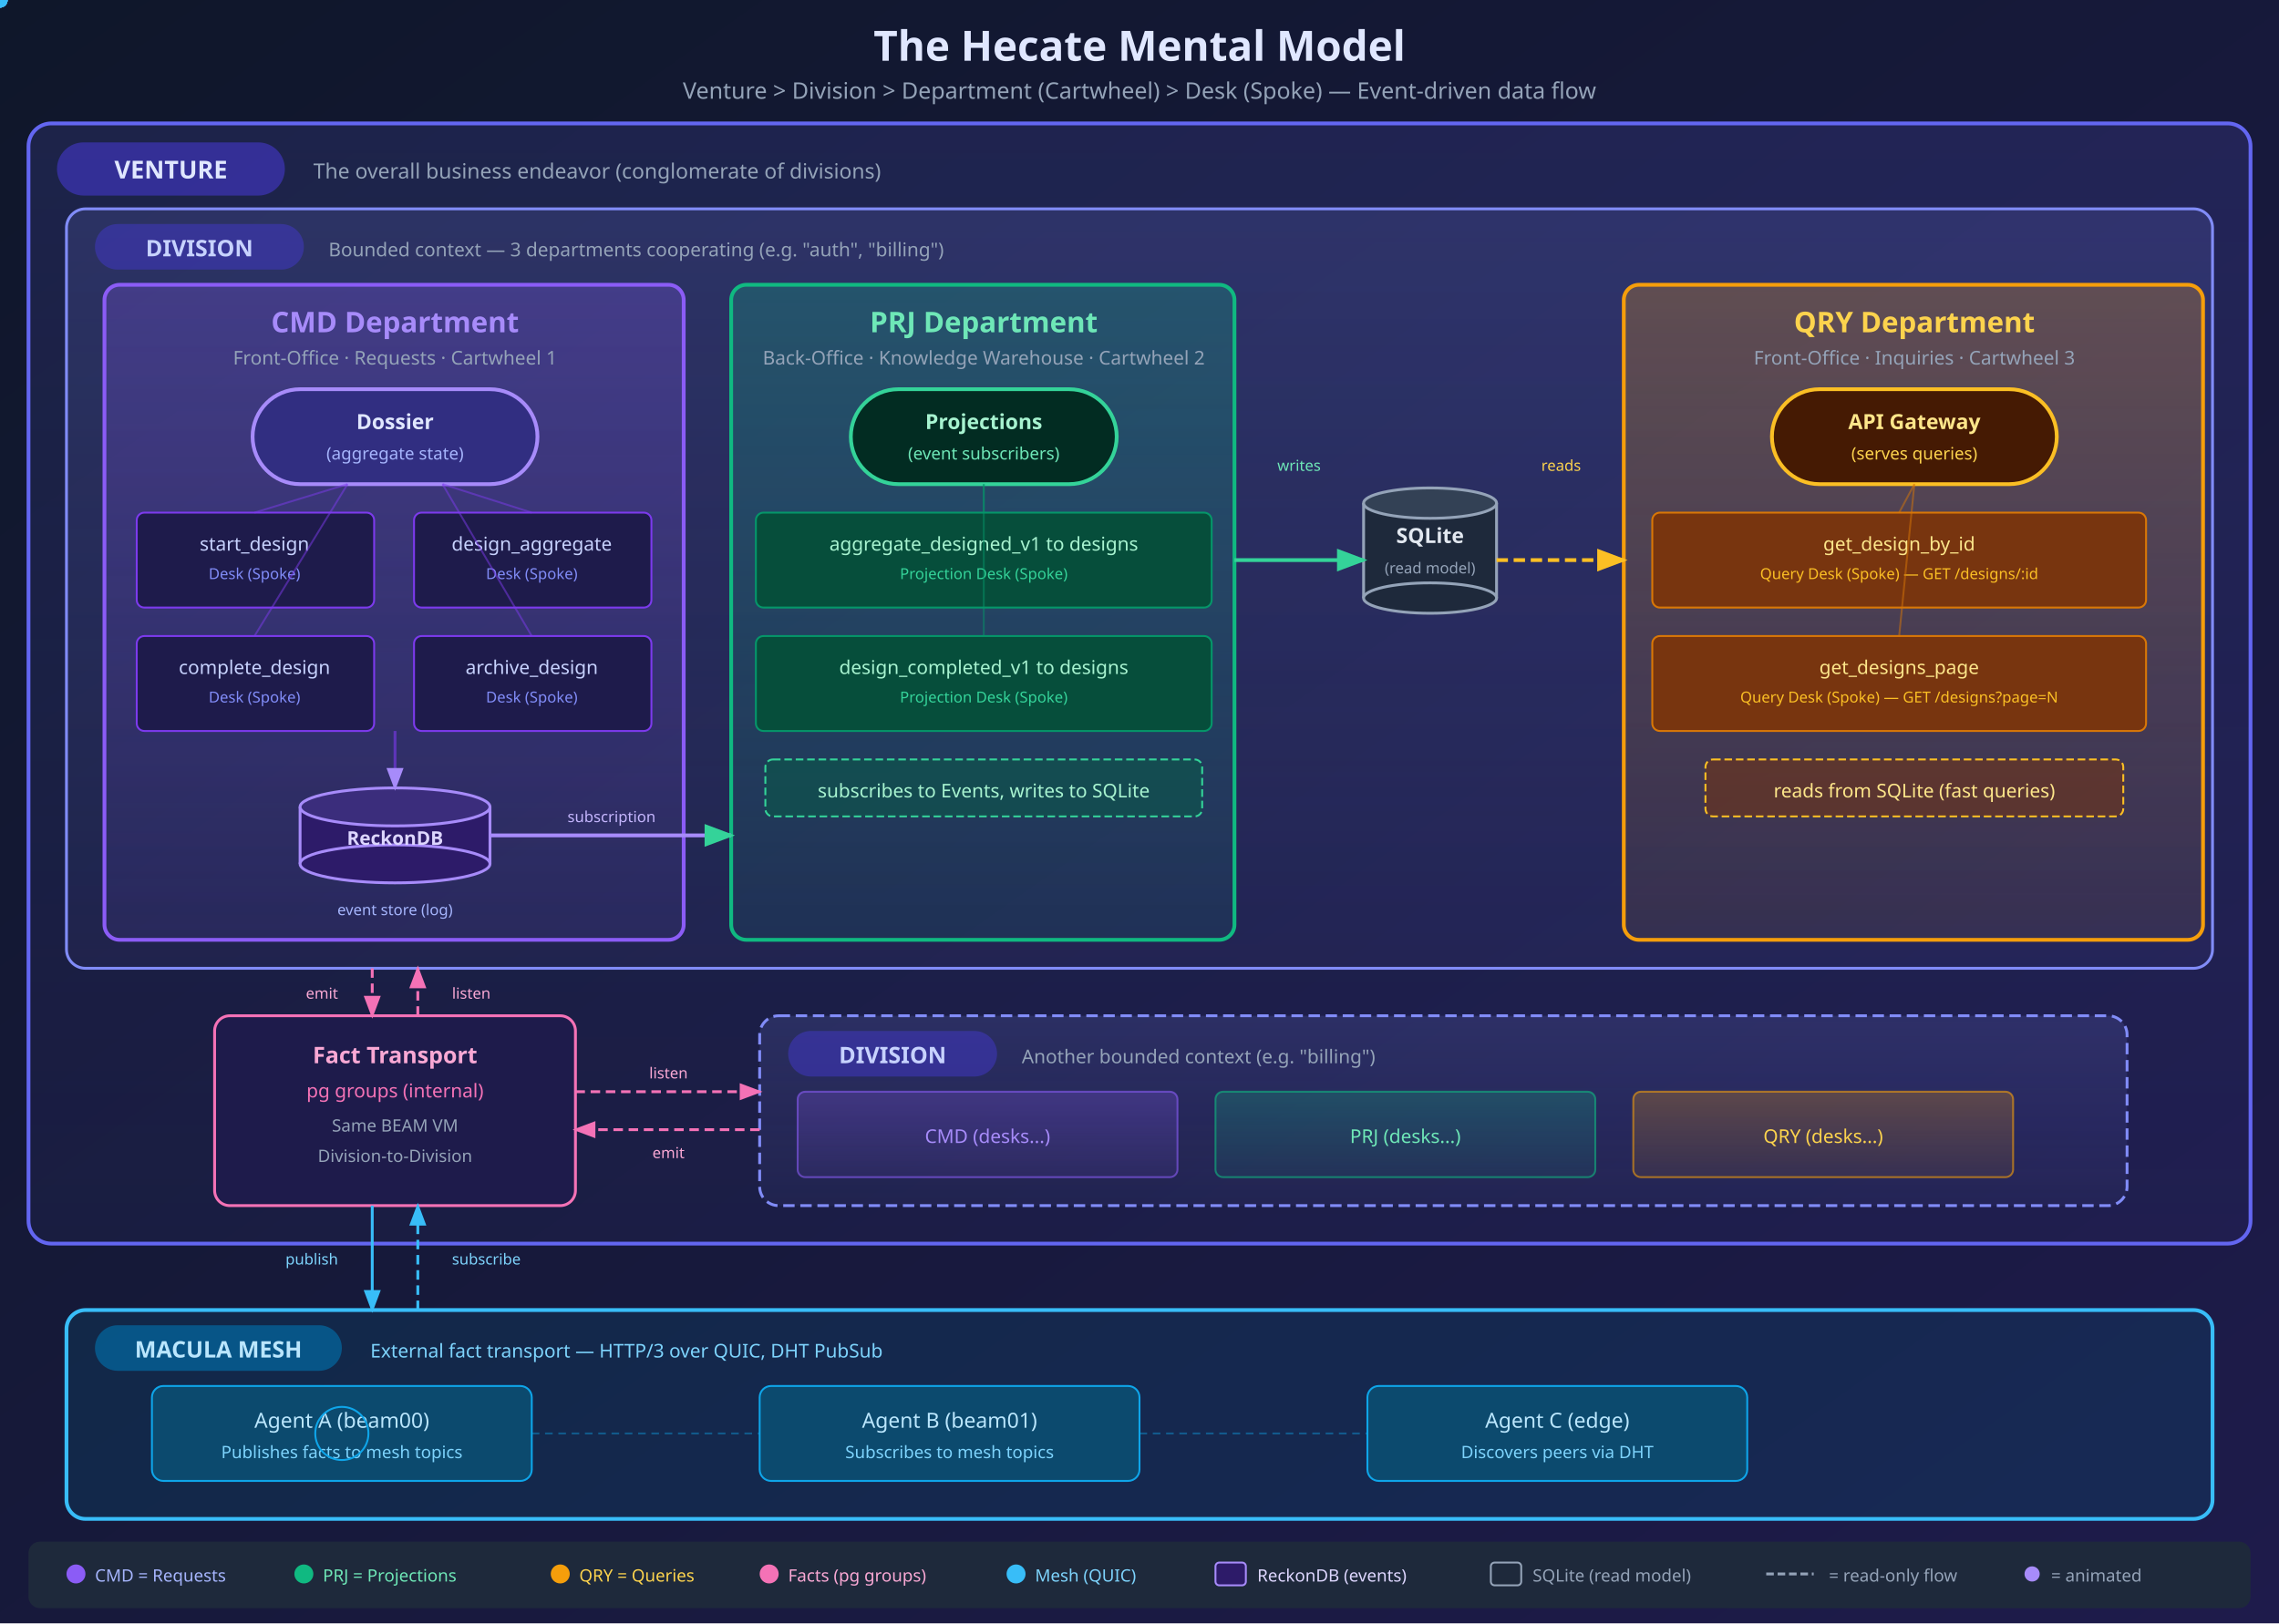
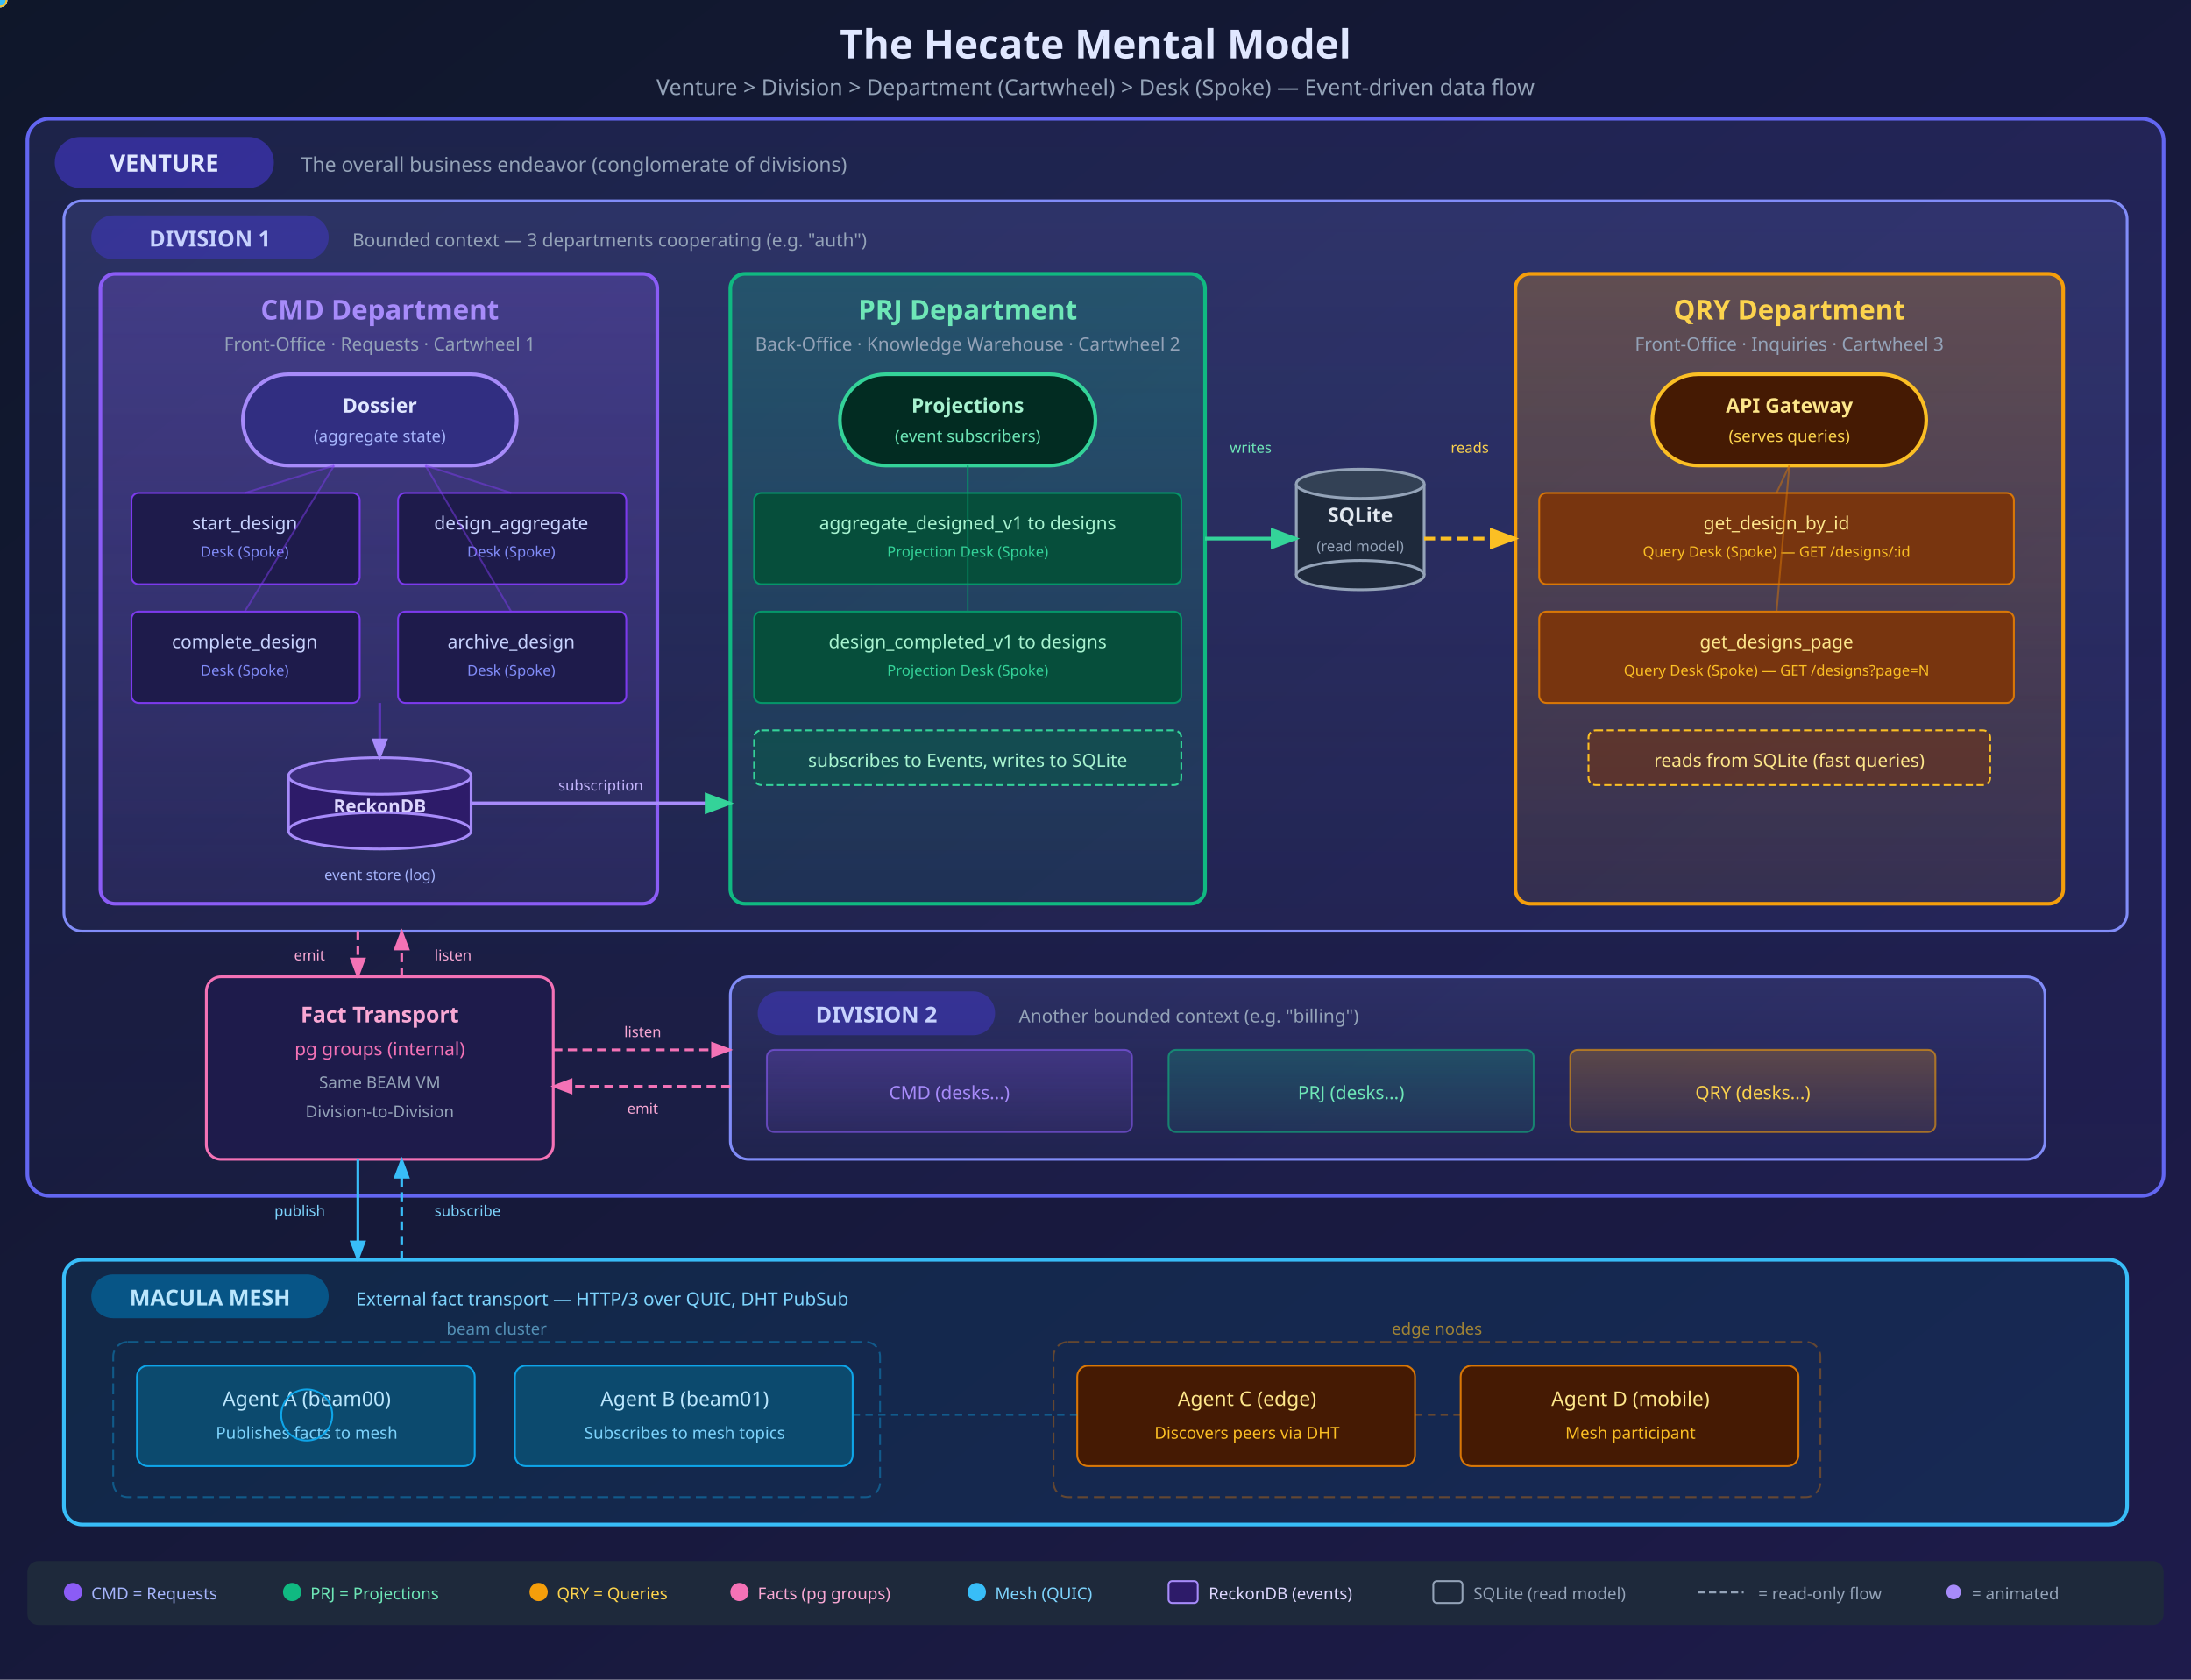
- <svg xmlns="http://www.w3.org/2000/svg" viewBox="0 0 1200 855">
+ <svg xmlns="http://www.w3.org/2000/svg" viewBox="0 0 1200 920">
  <defs>
    <linearGradient id="bgGrad" x1="0%" y1="0%" x2="100%" y2="100%">
      <stop offset="0%" stop-color="#0F172A" />
      <stop offset="100%" stop-color="#1E1B4B" />
    </linearGradient>
    <linearGradient id="ventureGrad" x1="0%" y1="0%" x2="0%" y2="100%">
      <stop offset="0%" stop-color="#6366F1" stop-opacity="0.15" />
      <stop offset="100%" stop-color="#6366F1" stop-opacity="0.05" />
    </linearGradient>
    <linearGradient id="divisionGrad" x1="0%" y1="0%" x2="0%" y2="100%">
      <stop offset="0%" stop-color="#818CF8" stop-opacity="0.15" />
      <stop offset="100%" stop-color="#818CF8" stop-opacity="0.05" />
    </linearGradient>
    <linearGradient id="cmdGrad" x1="0%" y1="0%" x2="0%" y2="100%">
      <stop offset="0%" stop-color="#8B5CF6" stop-opacity="0.25" />
      <stop offset="100%" stop-color="#8B5CF6" stop-opacity="0.08" />
    </linearGradient>
    <linearGradient id="prjGrad" x1="0%" y1="0%" x2="0%" y2="100%">
      <stop offset="0%" stop-color="#10B981" stop-opacity="0.25" />
      <stop offset="100%" stop-color="#10B981" stop-opacity="0.08" />
    </linearGradient>
    <linearGradient id="qryGrad" x1="0%" y1="0%" x2="0%" y2="100%">
      <stop offset="0%" stop-color="#F59E0B" stop-opacity="0.25" />
      <stop offset="100%" stop-color="#F59E0B" stop-opacity="0.08" />
    </linearGradient>
    <marker id="arrCmd" markerWidth="8" markerHeight="6" refX="7" refY="3" orient="auto">
      <polygon points="0 0, 8 3, 0 6" fill="#A78BFA" />
    </marker>
    <marker id="arrPrj" markerWidth="8" markerHeight="6" refX="7" refY="3" orient="auto">
      <polygon points="0 0, 8 3, 0 6" fill="#34D399" />
    </marker>
    <marker id="arrQry" markerWidth="8" markerHeight="6" refX="7" refY="3" orient="auto">
      <polygon points="0 0, 8 3, 0 6" fill="#FBBF24" />
    </marker>
    <marker id="arrFact" markerWidth="8" markerHeight="6" refX="7" refY="3" orient="auto">
      <polygon points="0 0, 8 3, 0 6" fill="#F472B6" />
    </marker>
    <marker id="arrMesh" markerWidth="8" markerHeight="6" refX="7" refY="3" orient="auto">
      <polygon points="0 0, 8 3, 0 6" fill="#38BDF8" />
    </marker>
  </defs>
-   <rect width="1200" height="855" fill="url(#bgGrad)" />
+   <rect width="1200" height="920" fill="url(#bgGrad)" />
  <text x="600" y="32" text-anchor="middle" fill="#E0E7FF" font-family="system-ui, sans-serif" font-size="22" font-weight="bold">
    The Hecate Mental Model
  </text>
  <text x="600" y="52" text-anchor="middle" fill="#94A3B8" font-family="system-ui, sans-serif" font-size="12">
    Venture &gt; Division &gt; Department (Cartwheel) &gt; Desk (Spoke) — Event-driven data flow
  </text>
  <rect x="15" y="65" width="1170" height="590" rx="12" fill="url(#ventureGrad)" stroke="#6366F1" stroke-width="2" />
  <rect x="30" y="75" width="120" height="28" rx="14" fill="#4338CA" fill-opacity="0.6" />
  <text x="90" y="94" text-anchor="middle" fill="#E0E7FF" font-family="system-ui, sans-serif" font-size="13" font-weight="bold">
    VENTURE
  </text>
  <text x="165" y="94" fill="#94A3B8" font-family="system-ui, sans-serif" font-size="11">
    The overall business endeavor (conglomerate of divisions)
  </text>
  <rect x="35" y="110" width="1130" height="400" rx="10" fill="url(#divisionGrad)" stroke="#818CF8" stroke-width="1.5" />
-   <rect x="50" y="118" width="110" height="24" rx="12" fill="#4338CA" fill-opacity="0.5" />
-   <text x="105" y="135" text-anchor="middle" fill="#C7D2FE" font-family="system-ui, sans-serif" font-size="12" font-weight="bold">
-     DIVISION
-   </text>
-   <text x="173" y="135" fill="#94A3B8" font-family="system-ui, sans-serif" font-size="10">
-     Bounded context — 3 departments cooperating (e.g. "auth", "billing")
+   <rect x="50" y="118" width="130" height="24" rx="12" fill="#4338CA" fill-opacity="0.5" />
+   <text x="115" y="135" text-anchor="middle" fill="#C7D2FE" font-family="system-ui, sans-serif" font-size="12" font-weight="bold">
+     DIVISION 1
+   </text>
+   <text x="193" y="135" fill="#94A3B8" font-family="system-ui, sans-serif" font-size="10">
+     Bounded context — 3 departments cooperating (e.g. "auth")
  </text>
  <rect x="55" y="150" width="305" height="345" rx="8" fill="url(#cmdGrad)" stroke="#8B5CF6" stroke-width="2" />
  <text x="208" y="175" text-anchor="middle" fill="#A78BFA" font-family="system-ui, sans-serif" font-size="15" font-weight="bold">
    CMD Department
  </text>
  <text x="208" y="192" text-anchor="middle" fill="#94A3B8" font-family="system-ui, sans-serif" font-size="10">
    Front-Office · Requests · Cartwheel 1
  </text>
  <rect x="133" y="205" width="150" height="50" rx="25" fill="#312E81" stroke="#A78BFA" stroke-width="2" />
  <text x="208" y="226" text-anchor="middle" fill="#E0E7FF" font-family="system-ui, sans-serif" font-size="11" font-weight="bold">
    Dossier
  </text>
  <text x="208" y="242" text-anchor="middle" fill="#A5B4FC" font-family="system-ui, sans-serif" font-size="9">
    (aggregate state)
  </text>
  <rect x="72" y="270" width="125" height="50" rx="4" fill="#1E1B4B" stroke="#7C3AED" stroke-width="1" />
  <text x="134" y="290" text-anchor="middle" fill="#C7D2FE" font-family="system-ui, sans-serif" font-size="10" font-weight="500">
    start_design
  </text>
  <text x="134" y="305" text-anchor="middle" fill="#818CF8" font-family="system-ui, sans-serif" font-size="8">
    Desk (Spoke)
  </text>
  <rect x="218" y="270" width="125" height="50" rx="4" fill="#1E1B4B" stroke="#7C3AED" stroke-width="1" />
  <text x="280" y="290" text-anchor="middle" fill="#C7D2FE" font-family="system-ui, sans-serif" font-size="10" font-weight="500">
    design_aggregate
  </text>
  <text x="280" y="305" text-anchor="middle" fill="#818CF8" font-family="system-ui, sans-serif" font-size="8">
    Desk (Spoke)
  </text>
  <rect x="72" y="335" width="125" height="50" rx="4" fill="#1E1B4B" stroke="#7C3AED" stroke-width="1" />
  <text x="134" y="355" text-anchor="middle" fill="#C7D2FE" font-family="system-ui, sans-serif" font-size="10" font-weight="500">
    complete_design
  </text>
  <text x="134" y="370" text-anchor="middle" fill="#818CF8" font-family="system-ui, sans-serif" font-size="8">
    Desk (Spoke)
  </text>
  <rect x="218" y="335" width="125" height="50" rx="4" fill="#1E1B4B" stroke="#7C3AED" stroke-width="1" />
  <text x="280" y="355" text-anchor="middle" fill="#C7D2FE" font-family="system-ui, sans-serif" font-size="10" font-weight="500">
    archive_design
  </text>
  <text x="280" y="370" text-anchor="middle" fill="#818CF8" font-family="system-ui, sans-serif" font-size="8">
    Desk (Spoke)
  </text>
  <line x1="183" y1="255" x2="134" y2="270" stroke="#7C3AED" stroke-width="1" stroke-opacity="0.5" />
  <line x1="233" y1="255" x2="280" y2="270" stroke="#7C3AED" stroke-width="1" stroke-opacity="0.5" />
  <line x1="183" y1="255" x2="134" y2="335" stroke="#7C3AED" stroke-width="1" stroke-opacity="0.5" />
  <line x1="233" y1="255" x2="280" y2="335" stroke="#7C3AED" stroke-width="1" stroke-opacity="0.5" />
  <g>
    <rect x="158" y="425" width="100" height="30" fill="#2D1B69" />
    <line x1="158" y1="425" x2="158" y2="455" stroke="#A78BFA" stroke-width="1.5" />
    <line x1="258" y1="425" x2="258" y2="455" stroke="#A78BFA" stroke-width="1.5" />
    <ellipse cx="208" cy="455" rx="50" ry="10" fill="#2D1B69" stroke="#A78BFA" stroke-width="1.5" />
    <ellipse cx="208" cy="425" rx="50" ry="10" fill="#3B2D7C" stroke="#A78BFA" stroke-width="1.5" />
    <text x="208" y="445" text-anchor="middle" fill="#DDD6FE" font-family="system-ui, sans-serif" font-size="10" font-weight="bold">
      ReckonDB
    </text>
    <text x="208" y="482" text-anchor="middle" fill="#A5B4FC" font-family="system-ui, sans-serif" font-size="8">
      event store (log)
    </text>
  </g>
  <line x1="208" y1="385" x2="208" y2="415" stroke="#7C3AED" stroke-width="1.5" stroke-opacity="0.6" marker-end="url(#arrCmd)" />
-   <rect x="385" y="150" width="265" height="345" rx="8" fill="url(#prjGrad)" stroke="#10B981" stroke-width="2" />
-   <text x="518" y="175" text-anchor="middle" fill="#6EE7B7" font-family="system-ui, sans-serif" font-size="15" font-weight="bold">
+   <rect x="400" y="150" width="260" height="345" rx="8" fill="url(#prjGrad)" stroke="#10B981" stroke-width="2" />
+   <text x="530" y="175" text-anchor="middle" fill="#6EE7B7" font-family="system-ui, sans-serif" font-size="15" font-weight="bold">
    PRJ Department
  </text>
-   <text x="518" y="192" text-anchor="middle" fill="#94A3B8" font-family="system-ui, sans-serif" font-size="10">
+   <text x="530" y="192" text-anchor="middle" fill="#94A3B8" font-family="system-ui, sans-serif" font-size="10">
    Back-Office · Knowledge Warehouse · Cartwheel 2
  </text>
-   <rect x="448" y="205" width="140" height="50" rx="25" fill="#022C22" stroke="#34D399" stroke-width="2" />
-   <text x="518" y="226" text-anchor="middle" fill="#A7F3D0" font-family="system-ui, sans-serif" font-size="11" font-weight="bold">
+   <rect x="460" y="205" width="140" height="50" rx="25" fill="#022C22" stroke="#34D399" stroke-width="2" />
+   <text x="530" y="226" text-anchor="middle" fill="#A7F3D0" font-family="system-ui, sans-serif" font-size="11" font-weight="bold">
    Projections
  </text>
-   <text x="518" y="242" text-anchor="middle" fill="#6EE7B7" font-family="system-ui, sans-serif" font-size="9">
+   <text x="530" y="242" text-anchor="middle" fill="#6EE7B7" font-family="system-ui, sans-serif" font-size="9">
    (event subscribers)
  </text>
-   <rect x="398" y="270" width="240" height="50" rx="4" fill="#064E3B" stroke="#059669" stroke-width="1" />
-   <text x="518" y="290" text-anchor="middle" fill="#A7F3D0" font-family="system-ui, sans-serif" font-size="10" font-weight="500">
+   <rect x="413" y="270" width="234" height="50" rx="4" fill="#064E3B" stroke="#059669" stroke-width="1" />
+   <text x="530" y="290" text-anchor="middle" fill="#A7F3D0" font-family="system-ui, sans-serif" font-size="10" font-weight="500">
    aggregate_designed_v1 to designs
  </text>
-   <text x="518" y="305" text-anchor="middle" fill="#34D399" font-family="system-ui, sans-serif" font-size="8">
+   <text x="530" y="305" text-anchor="middle" fill="#34D399" font-family="system-ui, sans-serif" font-size="8">
    Projection Desk (Spoke)
  </text>
-   <rect x="398" y="335" width="240" height="50" rx="4" fill="#064E3B" stroke="#059669" stroke-width="1" />
-   <text x="518" y="355" text-anchor="middle" fill="#A7F3D0" font-family="system-ui, sans-serif" font-size="10" font-weight="500">
+   <rect x="413" y="335" width="234" height="50" rx="4" fill="#064E3B" stroke="#059669" stroke-width="1" />
+   <text x="530" y="355" text-anchor="middle" fill="#A7F3D0" font-family="system-ui, sans-serif" font-size="10" font-weight="500">
    design_completed_v1 to designs
  </text>
-   <text x="518" y="370" text-anchor="middle" fill="#34D399" font-family="system-ui, sans-serif" font-size="8">
+   <text x="530" y="370" text-anchor="middle" fill="#34D399" font-family="system-ui, sans-serif" font-size="8">
    Projection Desk (Spoke)
  </text>
-   <rect x="403" y="400" width="230" height="30" rx="4" fill="#065F46" fill-opacity="0.5" stroke="#34D399" stroke-width="1" stroke-dasharray="4,2" />
-   <text x="518" y="420" text-anchor="middle" fill="#A7F3D0" font-family="system-ui, sans-serif" font-size="10">
+   <rect x="413" y="400" width="234" height="30" rx="4" fill="#065F46" fill-opacity="0.5" stroke="#34D399" stroke-width="1" stroke-dasharray="4,2" />
+   <text x="530" y="420" text-anchor="middle" fill="#A7F3D0" font-family="system-ui, sans-serif" font-size="10">
    subscribes to Events, writes to SQLite
  </text>
-   <line x1="518" y1="255" x2="518" y2="270" stroke="#059669" stroke-width="1" stroke-opacity="0.5" />
-   <line x1="518" y1="255" x2="518" y2="335" stroke="#059669" stroke-width="1" stroke-opacity="0.5" />
+   <line x1="530" y1="255" x2="530" y2="270" stroke="#059669" stroke-width="1" stroke-opacity="0.5" />
+   <line x1="530" y1="255" x2="530" y2="335" stroke="#059669" stroke-width="1" stroke-opacity="0.5" />
  <g>
-     <rect x="718" y="265" width="70" height="50" fill="#1E293B" />
-     <line x1="718" y1="265" x2="718" y2="315" stroke="#94A3B8" stroke-width="1.5" />
-     <line x1="788" y1="265" x2="788" y2="315" stroke="#94A3B8" stroke-width="1.5" />
-     <ellipse cx="753" cy="315" rx="35" ry="8" fill="#1E293B" stroke="#94A3B8" stroke-width="1.5" />
-     <ellipse cx="753" cy="265" rx="35" ry="8" fill="#334155" stroke="#94A3B8" stroke-width="1.5" />
-     <text x="753" y="286" text-anchor="middle" fill="#E2E8F0" font-family="system-ui, sans-serif" font-size="11" font-weight="bold">
+     <rect x="710" y="265" width="70" height="50" fill="#1E293B" />
+     <line x1="710" y1="265" x2="710" y2="315" stroke="#94A3B8" stroke-width="1.5" />
+     <line x1="780" y1="265" x2="780" y2="315" stroke="#94A3B8" stroke-width="1.5" />
+     <ellipse cx="745" cy="315" rx="35" ry="8" fill="#1E293B" stroke="#94A3B8" stroke-width="1.5" />
+     <ellipse cx="745" cy="265" rx="35" ry="8" fill="#334155" stroke="#94A3B8" stroke-width="1.5" />
+     <text x="745" y="286" text-anchor="middle" fill="#E2E8F0" font-family="system-ui, sans-serif" font-size="11" font-weight="bold">
      SQLite
    </text>
-     <text x="753" y="302" text-anchor="middle" fill="#94A3B8" font-family="system-ui, sans-serif" font-size="8">
+     <text x="745" y="302" text-anchor="middle" fill="#94A3B8" font-family="system-ui, sans-serif" font-size="8">
      (read model)
    </text>
  </g>
-   <rect x="855" y="150" width="305" height="345" rx="8" fill="url(#qryGrad)" stroke="#F59E0B" stroke-width="2" />
-   <text x="1008" y="175" text-anchor="middle" fill="#FCD34D" font-family="system-ui, sans-serif" font-size="15" font-weight="bold">
+   <rect x="830" y="150" width="300" height="345" rx="8" fill="url(#qryGrad)" stroke="#F59E0B" stroke-width="2" />
+   <text x="980" y="175" text-anchor="middle" fill="#FCD34D" font-family="system-ui, sans-serif" font-size="15" font-weight="bold">
    QRY Department
  </text>
-   <text x="1008" y="192" text-anchor="middle" fill="#94A3B8" font-family="system-ui, sans-serif" font-size="10">
+   <text x="980" y="192" text-anchor="middle" fill="#94A3B8" font-family="system-ui, sans-serif" font-size="10">
    Front-Office · Inquiries · Cartwheel 3
  </text>
-   <rect x="933" y="205" width="150" height="50" rx="25" fill="#451A03" stroke="#FBBF24" stroke-width="2" />
-   <text x="1008" y="226" text-anchor="middle" fill="#FDE68A" font-family="system-ui, sans-serif" font-size="11" font-weight="bold">
+   <rect x="905" y="205" width="150" height="50" rx="25" fill="#451A03" stroke="#FBBF24" stroke-width="2" />
+   <text x="980" y="226" text-anchor="middle" fill="#FDE68A" font-family="system-ui, sans-serif" font-size="11" font-weight="bold">
    API Gateway
  </text>
-   <text x="1008" y="242" text-anchor="middle" fill="#FCD34D" font-family="system-ui, sans-serif" font-size="9">
+   <text x="980" y="242" text-anchor="middle" fill="#FCD34D" font-family="system-ui, sans-serif" font-size="9">
    (serves queries)
  </text>
-   <rect x="870" y="270" width="260" height="50" rx="4" fill="#78350F" stroke="#D97706" stroke-width="1" />
-   <text x="1000" y="290" text-anchor="middle" fill="#FDE68A" font-family="system-ui, sans-serif" font-size="10" font-weight="500">
+   <rect x="843" y="270" width="260" height="50" rx="4" fill="#78350F" stroke="#D97706" stroke-width="1" />
+   <text x="973" y="290" text-anchor="middle" fill="#FDE68A" font-family="system-ui, sans-serif" font-size="10" font-weight="500">
    get_design_by_id
  </text>
-   <text x="1000" y="305" text-anchor="middle" fill="#FBBF24" font-family="system-ui, sans-serif" font-size="8">
+   <text x="973" y="305" text-anchor="middle" fill="#FBBF24" font-family="system-ui, sans-serif" font-size="8">
    Query Desk (Spoke) — GET /designs/:id
  </text>
-   <rect x="870" y="335" width="260" height="50" rx="4" fill="#78350F" stroke="#D97706" stroke-width="1" />
-   <text x="1000" y="355" text-anchor="middle" fill="#FDE68A" font-family="system-ui, sans-serif" font-size="10" font-weight="500">
+   <rect x="843" y="335" width="260" height="50" rx="4" fill="#78350F" stroke="#D97706" stroke-width="1" />
+   <text x="973" y="355" text-anchor="middle" fill="#FDE68A" font-family="system-ui, sans-serif" font-size="10" font-weight="500">
    get_designs_page
  </text>
-   <text x="1000" y="370" text-anchor="middle" fill="#FBBF24" font-family="system-ui, sans-serif" font-size="8">
+   <text x="973" y="370" text-anchor="middle" fill="#FBBF24" font-family="system-ui, sans-serif" font-size="8">
    Query Desk (Spoke) — GET /designs?page=N
  </text>
-   <rect x="898" y="400" width="220" height="30" rx="4" fill="#78350F" fill-opacity="0.5" stroke="#FBBF24" stroke-width="1" stroke-dasharray="4,2" />
-   <text x="1008" y="420" text-anchor="middle" fill="#FDE68A" font-family="system-ui, sans-serif" font-size="10">
+   <rect x="870" y="400" width="220" height="30" rx="4" fill="#78350F" fill-opacity="0.5" stroke="#FBBF24" stroke-width="1" stroke-dasharray="4,2" />
+   <text x="980" y="420" text-anchor="middle" fill="#FDE68A" font-family="system-ui, sans-serif" font-size="10">
    reads from SQLite (fast queries)
  </text>
-   <line x1="1008" y1="255" x2="1000" y2="270" stroke="#D97706" stroke-width="1" stroke-opacity="0.5" />
-   <line x1="1008" y1="255" x2="1000" y2="335" stroke="#D97706" stroke-width="1" stroke-opacity="0.5" />
-   <path id="eventPath" d="M 258,440 L 385,440" stroke="#A78BFA" stroke-width="2" fill="none" marker-end="url(#arrPrj)" />
-   <text x="322" y="433" text-anchor="middle" fill="#C4B5FD" font-family="system-ui, sans-serif" font-size="8">
+   <line x1="980" y1="255" x2="973" y2="270" stroke="#D97706" stroke-width="1" stroke-opacity="0.5" />
+   <line x1="980" y1="255" x2="973" y2="335" stroke="#D97706" stroke-width="1" stroke-opacity="0.5" />
+   <path id="eventPath" d="M 258,440 L 400,440" stroke="#A78BFA" stroke-width="2" fill="none" marker-end="url(#arrPrj)" />
+   <text x="329" y="433" text-anchor="middle" fill="#C4B5FD" font-family="system-ui, sans-serif" font-size="8">
    subscription
  </text>
  <circle r="4" fill="#A78BFA">
    <animateMotion dur="2s" repeatCount="indefinite" begin="0s">
      <mpath href="#eventPath" />
    </animateMotion>
    <animate attributeName="opacity" values="0;1;1;0" dur="2s" repeatCount="indefinite" begin="0s" />
  </circle>
  <circle r="4" fill="#A78BFA">
    <animateMotion dur="2s" repeatCount="indefinite" begin="1s">
      <mpath href="#eventPath" />
    </animateMotion>
    <animate attributeName="opacity" values="0;1;1;0" dur="2s" repeatCount="indefinite" begin="1s" />
  </circle>
-   <path id="writePath" d="M 650,295 L 718,295" stroke="#34D399" stroke-width="2" fill="none" marker-end="url(#arrPrj)" />
-   <text x="684" y="248" text-anchor="middle" fill="#6EE7B7" font-family="system-ui, sans-serif" font-size="8">
+   <path id="writePath" d="M 660,295 L 710,295" stroke="#34D399" stroke-width="2" fill="none" marker-end="url(#arrPrj)" />
+   <text x="685" y="248" text-anchor="middle" fill="#6EE7B7" font-family="system-ui, sans-serif" font-size="8">
    writes
  </text>
  <circle r="3" fill="#34D399">
    <animateMotion dur="1.5s" repeatCount="indefinite" begin="0.5s">
      <mpath href="#writePath" />
    </animateMotion>
    <animate attributeName="opacity" values="0;1;1;0" dur="1.5s" repeatCount="indefinite" begin="0.5s" />
  </circle>
-   <path id="readPath" d="M 788,295 L 855,295" stroke="#FBBF24" stroke-width="2" fill="none" stroke-dasharray="6,3" marker-end="url(#arrQry)" />
-   <text x="822" y="248" text-anchor="middle" fill="#FCD34D" font-family="system-ui, sans-serif" font-size="8">
+   <path id="readPath" d="M 780,295 L 830,295" stroke="#FBBF24" stroke-width="2" fill="none" stroke-dasharray="6,3" marker-end="url(#arrQry)" />
+   <text x="805" y="248" text-anchor="middle" fill="#FCD34D" font-family="system-ui, sans-serif" font-size="8">
    reads
  </text>
  <circle r="3" fill="#FBBF24">
    <animateMotion dur="1.5s" repeatCount="indefinite" begin="0.8s">
      <mpath href="#readPath" />
    </animateMotion>
    <animate attributeName="opacity" values="0;1;1;0" dur="1.5s" repeatCount="indefinite" begin="0.8s" />
  </circle>
  <rect x="113" y="535" width="190" height="100" rx="8" fill="#1E1B4B" stroke="#F472B6" stroke-width="1.5" />
  <text x="208" y="560" text-anchor="middle" fill="#F9A8D4" font-family="system-ui, sans-serif" font-size="12" font-weight="bold">
    Fact Transport
  </text>
  <text x="208" y="578" text-anchor="middle" fill="#F472B6" font-family="system-ui, sans-serif" font-size="10">
    pg groups (internal)
  </text>
  <text x="208" y="596" text-anchor="middle" fill="#94A3B8" font-family="system-ui, sans-serif" font-size="9">
    Same BEAM VM
  </text>
  <text x="208" y="612" text-anchor="middle" fill="#94A3B8" font-family="system-ui, sans-serif" font-size="9">
    Division-to-Division
  </text>
-   <rect x="400" y="535" width="720" height="100" rx="10" fill="url(#divisionGrad)" stroke="#818CF8" stroke-width="1.5" stroke-dasharray="6,3" />
-   <rect x="415" y="543" width="110" height="24" rx="12" fill="#4338CA" fill-opacity="0.5" />
-   <text x="470" y="560" text-anchor="middle" fill="#C7D2FE" font-family="system-ui, sans-serif" font-size="12" font-weight="bold">
-     DIVISION
-   </text>
-   <text x="538" y="560" fill="#94A3B8" font-family="system-ui, sans-serif" font-size="10">
+   <rect x="400" y="535" width="720" height="100" rx="10" fill="url(#divisionGrad)" stroke="#818CF8" stroke-width="1.5" />
+   <rect x="415" y="543" width="130" height="24" rx="12" fill="#4338CA" fill-opacity="0.5" />
+   <text x="480" y="560" text-anchor="middle" fill="#C7D2FE" font-family="system-ui, sans-serif" font-size="12" font-weight="bold">
+     DIVISION 2
+   </text>
+   <text x="558" y="560" fill="#94A3B8" font-family="system-ui, sans-serif" font-size="10">
    Another bounded context (e.g. "billing")
  </text>
  <rect x="420" y="575" width="200" height="45" rx="4" fill="url(#cmdGrad)" stroke="#8B5CF6" stroke-width="1" stroke-opacity="0.6" />
  <text x="520" y="602" text-anchor="middle" fill="#A78BFA" font-family="system-ui, sans-serif" font-size="10">CMD (desks...)</text>
  <rect x="640" y="575" width="200" height="45" rx="4" fill="url(#prjGrad)" stroke="#10B981" stroke-width="1" stroke-opacity="0.6" />
  <text x="740" y="602" text-anchor="middle" fill="#6EE7B7" font-family="system-ui, sans-serif" font-size="10">PRJ (desks...)</text>
  <rect x="860" y="575" width="200" height="45" rx="4" fill="url(#qryGrad)" stroke="#F59E0B" stroke-width="1" stroke-opacity="0.6" />
  <text x="960" y="602" text-anchor="middle" fill="#FCD34D" font-family="system-ui, sans-serif" font-size="10">QRY (desks...)</text>
  <path id="factEmitDown" d="M 196,510 L 196,535" stroke="#F472B6" stroke-width="1.5" fill="none" stroke-dasharray="5,3" marker-end="url(#arrFact)" />
  <text x="178" y="526" text-anchor="end" fill="#F9A8D4" font-family="system-ui, sans-serif" font-size="8">emit</text>
  <path id="factListenUp" d="M 220,535 L 220,510" stroke="#F472B6" stroke-width="1.5" fill="none" stroke-dasharray="5,3" marker-end="url(#arrFact)" />
  <text x="238" y="526" fill="#F9A8D4" font-family="system-ui, sans-serif" font-size="8">listen</text>
  <circle r="3" fill="#F472B6">
    <animateMotion dur="1.5s" repeatCount="indefinite" begin="0s">
      <mpath href="#factEmitDown" />
    </animateMotion>
    <animate attributeName="opacity" values="0;1;1;0" dur="1.5s" repeatCount="indefinite" begin="0s" />
  </circle>
  <circle r="3" fill="#F472B6">
    <animateMotion dur="1.5s" repeatCount="indefinite" begin="0.4s">
      <mpath href="#factListenUp" />
    </animateMotion>
    <animate attributeName="opacity" values="0;1;1;0" dur="1.5s" repeatCount="indefinite" begin="0.4s" />
  </circle>
  <path id="factEmitRight" d="M 303,575 L 400,575" stroke="#F472B6" stroke-width="1.5" fill="none" stroke-dasharray="5,3" marker-end="url(#arrFact)" />
  <text x="352" y="568" text-anchor="middle" fill="#F9A8D4" font-family="system-ui, sans-serif" font-size="8">listen</text>
  <path id="factListenLeft" d="M 400,595 L 303,595" stroke="#F472B6" stroke-width="1.5" fill="none" stroke-dasharray="5,3" marker-end="url(#arrFact)" />
  <text x="352" y="610" text-anchor="middle" fill="#F9A8D4" font-family="system-ui, sans-serif" font-size="8">emit</text>
  <circle r="3" fill="#F472B6">
    <animateMotion dur="2s" repeatCount="indefinite" begin="0.2s">
      <mpath href="#factEmitRight" />
    </animateMotion>
    <animate attributeName="opacity" values="0;1;1;0" dur="2s" repeatCount="indefinite" begin="0.2s" />
  </circle>
  <circle r="3" fill="#F472B6">
    <animateMotion dur="2s" repeatCount="indefinite" begin="0.8s">
      <mpath href="#factListenLeft" />
    </animateMotion>
    <animate attributeName="opacity" values="0;1;1;0" dur="2s" repeatCount="indefinite" begin="0.8s" />
  </circle>
-   <rect x="35" y="690" width="1130" height="110" rx="10" fill="#0C4A6E" fill-opacity="0.3" stroke="#38BDF8" stroke-width="2" />
+   <rect x="35" y="690" width="1130" height="145" rx="10" fill="#0C4A6E" fill-opacity="0.3" stroke="#38BDF8" stroke-width="2" />
  <rect x="50" y="698" width="130" height="24" rx="12" fill="#0369A1" fill-opacity="0.7" />
  <text x="115" y="715" text-anchor="middle" fill="#BAE6FD" font-family="system-ui, sans-serif" font-size="12" font-weight="bold">
    MACULA MESH
  </text>
  <text x="195" y="715" fill="#7DD3FC" font-family="system-ui, sans-serif" font-size="10">
    External fact transport — HTTP/3 over QUIC, DHT PubSub
  </text>
-   <rect x="80" y="730" width="200" height="50" rx="6" fill="#0C4A6E" stroke="#0EA5E9" stroke-width="1" />
-   <text x="180" y="752" text-anchor="middle" fill="#BAE6FD" font-family="system-ui, sans-serif" font-size="11" font-weight="500">
+   <rect x="62" y="735" width="420" height="85" rx="8" fill="none" stroke="#0EA5E9" stroke-width="1" stroke-dasharray="6,3" stroke-opacity="0.4" />
+   <text x="272" y="731" text-anchor="middle" fill="#7DD3FC" font-family="system-ui, sans-serif" font-size="9" fill-opacity="0.6">beam cluster</text>
+   <rect x="75" y="748" width="185" height="55" rx="6" fill="#0C4A6E" stroke="#0EA5E9" stroke-width="1" />
+   <text x="168" y="770" text-anchor="middle" fill="#BAE6FD" font-family="system-ui, sans-serif" font-size="11" font-weight="500">
    Agent A (beam00)
  </text>
-   <text x="180" y="768" text-anchor="middle" fill="#7DD3FC" font-family="system-ui, sans-serif" font-size="9">
-     Publishes facts to mesh topics
-   </text>
-   <circle cx="180" cy="755" r="14" fill="none" stroke="#0EA5E9">
+   <text x="168" y="788" text-anchor="middle" fill="#7DD3FC" font-family="system-ui, sans-serif" font-size="9">
+     Publishes facts to mesh
+   </text>
+   <circle cx="168" cy="775" r="14" fill="none" stroke="#0EA5E9">
    <animate attributeName="r" values="14;40;55" dur="3s" repeatCount="indefinite" />
    <animate attributeName="opacity" values="0.6;0.2;0" dur="3s" repeatCount="indefinite" />
  </circle>
-   <rect x="400" y="730" width="200" height="50" rx="6" fill="#0C4A6E" stroke="#0EA5E9" stroke-width="1" />
-   <text x="500" y="752" text-anchor="middle" fill="#BAE6FD" font-family="system-ui, sans-serif" font-size="11" font-weight="500">
+   <rect x="282" y="748" width="185" height="55" rx="6" fill="#0C4A6E" stroke="#0EA5E9" stroke-width="1" />
+   <text x="375" y="770" text-anchor="middle" fill="#BAE6FD" font-family="system-ui, sans-serif" font-size="11" font-weight="500">
    Agent B (beam01)
  </text>
-   <text x="500" y="768" text-anchor="middle" fill="#7DD3FC" font-family="system-ui, sans-serif" font-size="9">
+   <text x="375" y="788" text-anchor="middle" fill="#7DD3FC" font-family="system-ui, sans-serif" font-size="9">
    Subscribes to mesh topics
  </text>
-   <rect x="720" y="730" width="200" height="50" rx="6" fill="#0C4A6E" stroke="#0EA5E9" stroke-width="1" />
-   <text x="820" y="752" text-anchor="middle" fill="#BAE6FD" font-family="system-ui, sans-serif" font-size="11" font-weight="500">
+   <rect x="577" y="735" width="420" height="85" rx="8" fill="none" stroke="#D97706" stroke-width="1" stroke-dasharray="6,3" stroke-opacity="0.4" />
+   <text x="787" y="731" text-anchor="middle" fill="#FBBF24" font-family="system-ui, sans-serif" font-size="9" fill-opacity="0.6">edge nodes</text>
+   <rect x="590" y="748" width="185" height="55" rx="6" fill="#451A03" stroke="#D97706" stroke-width="1" />
+   <text x="683" y="770" text-anchor="middle" fill="#FDE68A" font-family="system-ui, sans-serif" font-size="11" font-weight="500">
    Agent C (edge)
  </text>
-   <text x="820" y="768" text-anchor="middle" fill="#7DD3FC" font-family="system-ui, sans-serif" font-size="9">
+   <text x="683" y="788" text-anchor="middle" fill="#FBBF24" font-family="system-ui, sans-serif" font-size="9">
    Discovers peers via DHT
  </text>
-   <path id="meshPathAB" d="M 280,755 L 400,755" fill="none" stroke="none" />
-   <line x1="280" y1="755" x2="400" y2="755" stroke="#0EA5E9" stroke-width="1" stroke-dasharray="4,3" stroke-opacity="0.4" />
+   <rect x="800" y="748" width="185" height="55" rx="6" fill="#451A03" stroke="#D97706" stroke-width="1" />
+   <text x="893" y="770" text-anchor="middle" fill="#FDE68A" font-family="system-ui, sans-serif" font-size="11" font-weight="500">
+     Agent D (mobile)
+   </text>
+   <text x="893" y="788" text-anchor="middle" fill="#FBBF24" font-family="system-ui, sans-serif" font-size="9">
+     Mesh participant
+   </text>
+   <path id="meshPathClusterC" d="M 467,775 L 590,775" fill="none" stroke="none" />
+   <line x1="467" y1="775" x2="590" y2="775" stroke="#0EA5E9" stroke-width="1" stroke-dasharray="4,3" stroke-opacity="0.4" />
  <circle r="4" fill="#38BDF8">
    <animateMotion dur="2s" repeatCount="indefinite" begin="0s">
-       <mpath href="#meshPathAB" />
+       <mpath href="#meshPathClusterC" />
    </animateMotion>
    <animate attributeName="opacity" values="0;1;1;0" dur="2s" repeatCount="indefinite" begin="0s" />
  </circle>
  <circle r="4" fill="#38BDF8">
    <animateMotion dur="2s" repeatCount="indefinite" begin="0.6s">
-       <mpath href="#meshPathAB" />
+       <mpath href="#meshPathClusterC" />
    </animateMotion>
    <animate attributeName="opacity" values="0;1;1;0" dur="2s" repeatCount="indefinite" begin="0.6s" />
  </circle>
-   <path id="meshPathBC" d="M 600,755 L 720,755" fill="none" stroke="none" />
-   <line x1="600" y1="755" x2="720" y2="755" stroke="#0EA5E9" stroke-width="1" stroke-dasharray="4,3" stroke-opacity="0.4" />
-   <circle r="4" fill="#38BDF8">
-     <animateMotion dur="2s" repeatCount="indefinite" begin="0.3s">
-       <mpath href="#meshPathBC" />
-     </animateMotion>
-     <animate attributeName="opacity" values="0;1;1;0" dur="2s" repeatCount="indefinite" begin="0.3s" />
-   </circle>
-   <circle r="4" fill="#38BDF8">
-     <animateMotion dur="2s" repeatCount="indefinite" begin="1s">
-       <mpath href="#meshPathBC" />
-     </animateMotion>
-     <animate attributeName="opacity" values="0;1;1;0" dur="2s" repeatCount="indefinite" begin="1s" />
+   <path id="meshPathCD" d="M 775,775 L 800,775" fill="none" stroke="none" />
+   <line x1="775" y1="775" x2="800" y2="775" stroke="#D97706" stroke-width="1" stroke-dasharray="4,3" stroke-opacity="0.4" />
+   <circle r="4" fill="#FBBF24">
+     <animateMotion dur="1.5s" repeatCount="indefinite" begin="0.3s">
+       <mpath href="#meshPathCD" />
+     </animateMotion>
+     <animate attributeName="opacity" values="0;1;1;0" dur="1.5s" repeatCount="indefinite" begin="0.3s" />
  </circle>
  <path id="factPublishDown" d="M 196,635 L 196,690" stroke="#38BDF8" stroke-width="1.5" fill="none" marker-end="url(#arrMesh)" />
  <text x="178" y="666" text-anchor="end" fill="#7DD3FC" font-family="system-ui, sans-serif" font-size="8">publish</text>
  <path id="factSubscribeUp" d="M 220,690 L 220,635" stroke="#38BDF8" stroke-width="1.5" fill="none" stroke-dasharray="5,3" marker-end="url(#arrMesh)" />
  <text x="238" y="666" fill="#7DD3FC" font-family="system-ui, sans-serif" font-size="8">subscribe</text>
  <circle r="3" fill="#38BDF8">
    <animateMotion dur="1.5s" repeatCount="indefinite" begin="0.3s">
      <mpath href="#factPublishDown" />
    </animateMotion>
    <animate attributeName="opacity" values="0;1;1;0" dur="1.5s" repeatCount="indefinite" begin="0.3s" />
  </circle>
  <circle r="3" fill="#38BDF8">
    <animateMotion dur="1.5s" repeatCount="indefinite" begin="0.9s">
      <mpath href="#factSubscribeUp" />
    </animateMotion>
    <animate attributeName="opacity" values="0;1;1;0" dur="1.5s" repeatCount="indefinite" begin="0.9s" />
  </circle>
-   <rect x="15" y="812" width="1170" height="35" rx="6" fill="#1E293B" />
-   <circle cx="40" cy="829" r="5" fill="#8B5CF6" />
-   <text x="50" y="833" fill="#A5B4FC" font-family="system-ui, sans-serif" font-size="9">CMD = Requests</text>
-   <circle cx="160" cy="829" r="5" fill="#10B981" />
-   <text x="170" y="833" fill="#6EE7B7" font-family="system-ui, sans-serif" font-size="9">PRJ = Projections</text>
-   <circle cx="295" cy="829" r="5" fill="#F59E0B" />
-   <text x="305" y="833" fill="#FCD34D" font-family="system-ui, sans-serif" font-size="9">QRY = Queries</text>
-   <circle cx="405" cy="829" r="5" fill="#F472B6" />
-   <text x="415" y="833" fill="#F9A8D4" font-family="system-ui, sans-serif" font-size="9">Facts (pg groups)</text>
-   <circle cx="535" cy="829" r="5" fill="#38BDF8" />
-   <text x="545" y="833" fill="#7DD3FC" font-family="system-ui, sans-serif" font-size="9">Mesh (QUIC)</text>
-   <rect x="640" y="823" width="16" height="12" rx="2" fill="#2D1B69" stroke="#A78BFA" stroke-width="1" />
-   <text x="662" y="833" fill="#DDD6FE" font-family="system-ui, sans-serif" font-size="9">ReckonDB (events)</text>
-   <rect x="785" y="823" width="16" height="12" rx="2" fill="#1E293B" stroke="#94A3B8" stroke-width="1" />
-   <text x="807" y="833" fill="#94A3B8" font-family="system-ui, sans-serif" font-size="9">SQLite (read model)</text>
-   <line x1="930" y1="829" x2="955" y2="829" stroke="#94A3B8" stroke-width="1.5" stroke-dasharray="4,2" />
-   <text x="963" y="833" fill="#94A3B8" font-family="system-ui, sans-serif" font-size="9">= read-only flow</text>
-   <circle cx="1070" cy="829" r="4" fill="#A78BFA">
+   <rect x="15" y="855" width="1170" height="35" rx="6" fill="#1E293B" />
+   <circle cx="40" cy="872" r="5" fill="#8B5CF6" />
+   <text x="50" y="876" fill="#A5B4FC" font-family="system-ui, sans-serif" font-size="9">CMD = Requests</text>
+   <circle cx="160" cy="872" r="5" fill="#10B981" />
+   <text x="170" y="876" fill="#6EE7B7" font-family="system-ui, sans-serif" font-size="9">PRJ = Projections</text>
+   <circle cx="295" cy="872" r="5" fill="#F59E0B" />
+   <text x="305" y="876" fill="#FCD34D" font-family="system-ui, sans-serif" font-size="9">QRY = Queries</text>
+   <circle cx="405" cy="872" r="5" fill="#F472B6" />
+   <text x="415" y="876" fill="#F9A8D4" font-family="system-ui, sans-serif" font-size="9">Facts (pg groups)</text>
+   <circle cx="535" cy="872" r="5" fill="#38BDF8" />
+   <text x="545" y="876" fill="#7DD3FC" font-family="system-ui, sans-serif" font-size="9">Mesh (QUIC)</text>
+   <rect x="640" y="866" width="16" height="12" rx="2" fill="#2D1B69" stroke="#A78BFA" stroke-width="1" />
+   <text x="662" y="876" fill="#DDD6FE" font-family="system-ui, sans-serif" font-size="9">ReckonDB (events)</text>
+   <rect x="785" y="866" width="16" height="12" rx="2" fill="#1E293B" stroke="#94A3B8" stroke-width="1" />
+   <text x="807" y="876" fill="#94A3B8" font-family="system-ui, sans-serif" font-size="9">SQLite (read model)</text>
+   <line x1="930" y1="872" x2="955" y2="872" stroke="#94A3B8" stroke-width="1.5" stroke-dasharray="4,2" />
+   <text x="963" y="876" fill="#94A3B8" font-family="system-ui, sans-serif" font-size="9">= read-only flow</text>
+   <circle cx="1070" cy="872" r="4" fill="#A78BFA">
    <animate attributeName="opacity" values="0.3;1;0.3" dur="2s" repeatCount="indefinite" />
  </circle>
-   <text x="1080" y="833" fill="#94A3B8" font-family="system-ui, sans-serif" font-size="9">= animated</text>
+   <text x="1080" y="876" fill="#94A3B8" font-family="system-ui, sans-serif" font-size="9">= animated</text>
</svg>
